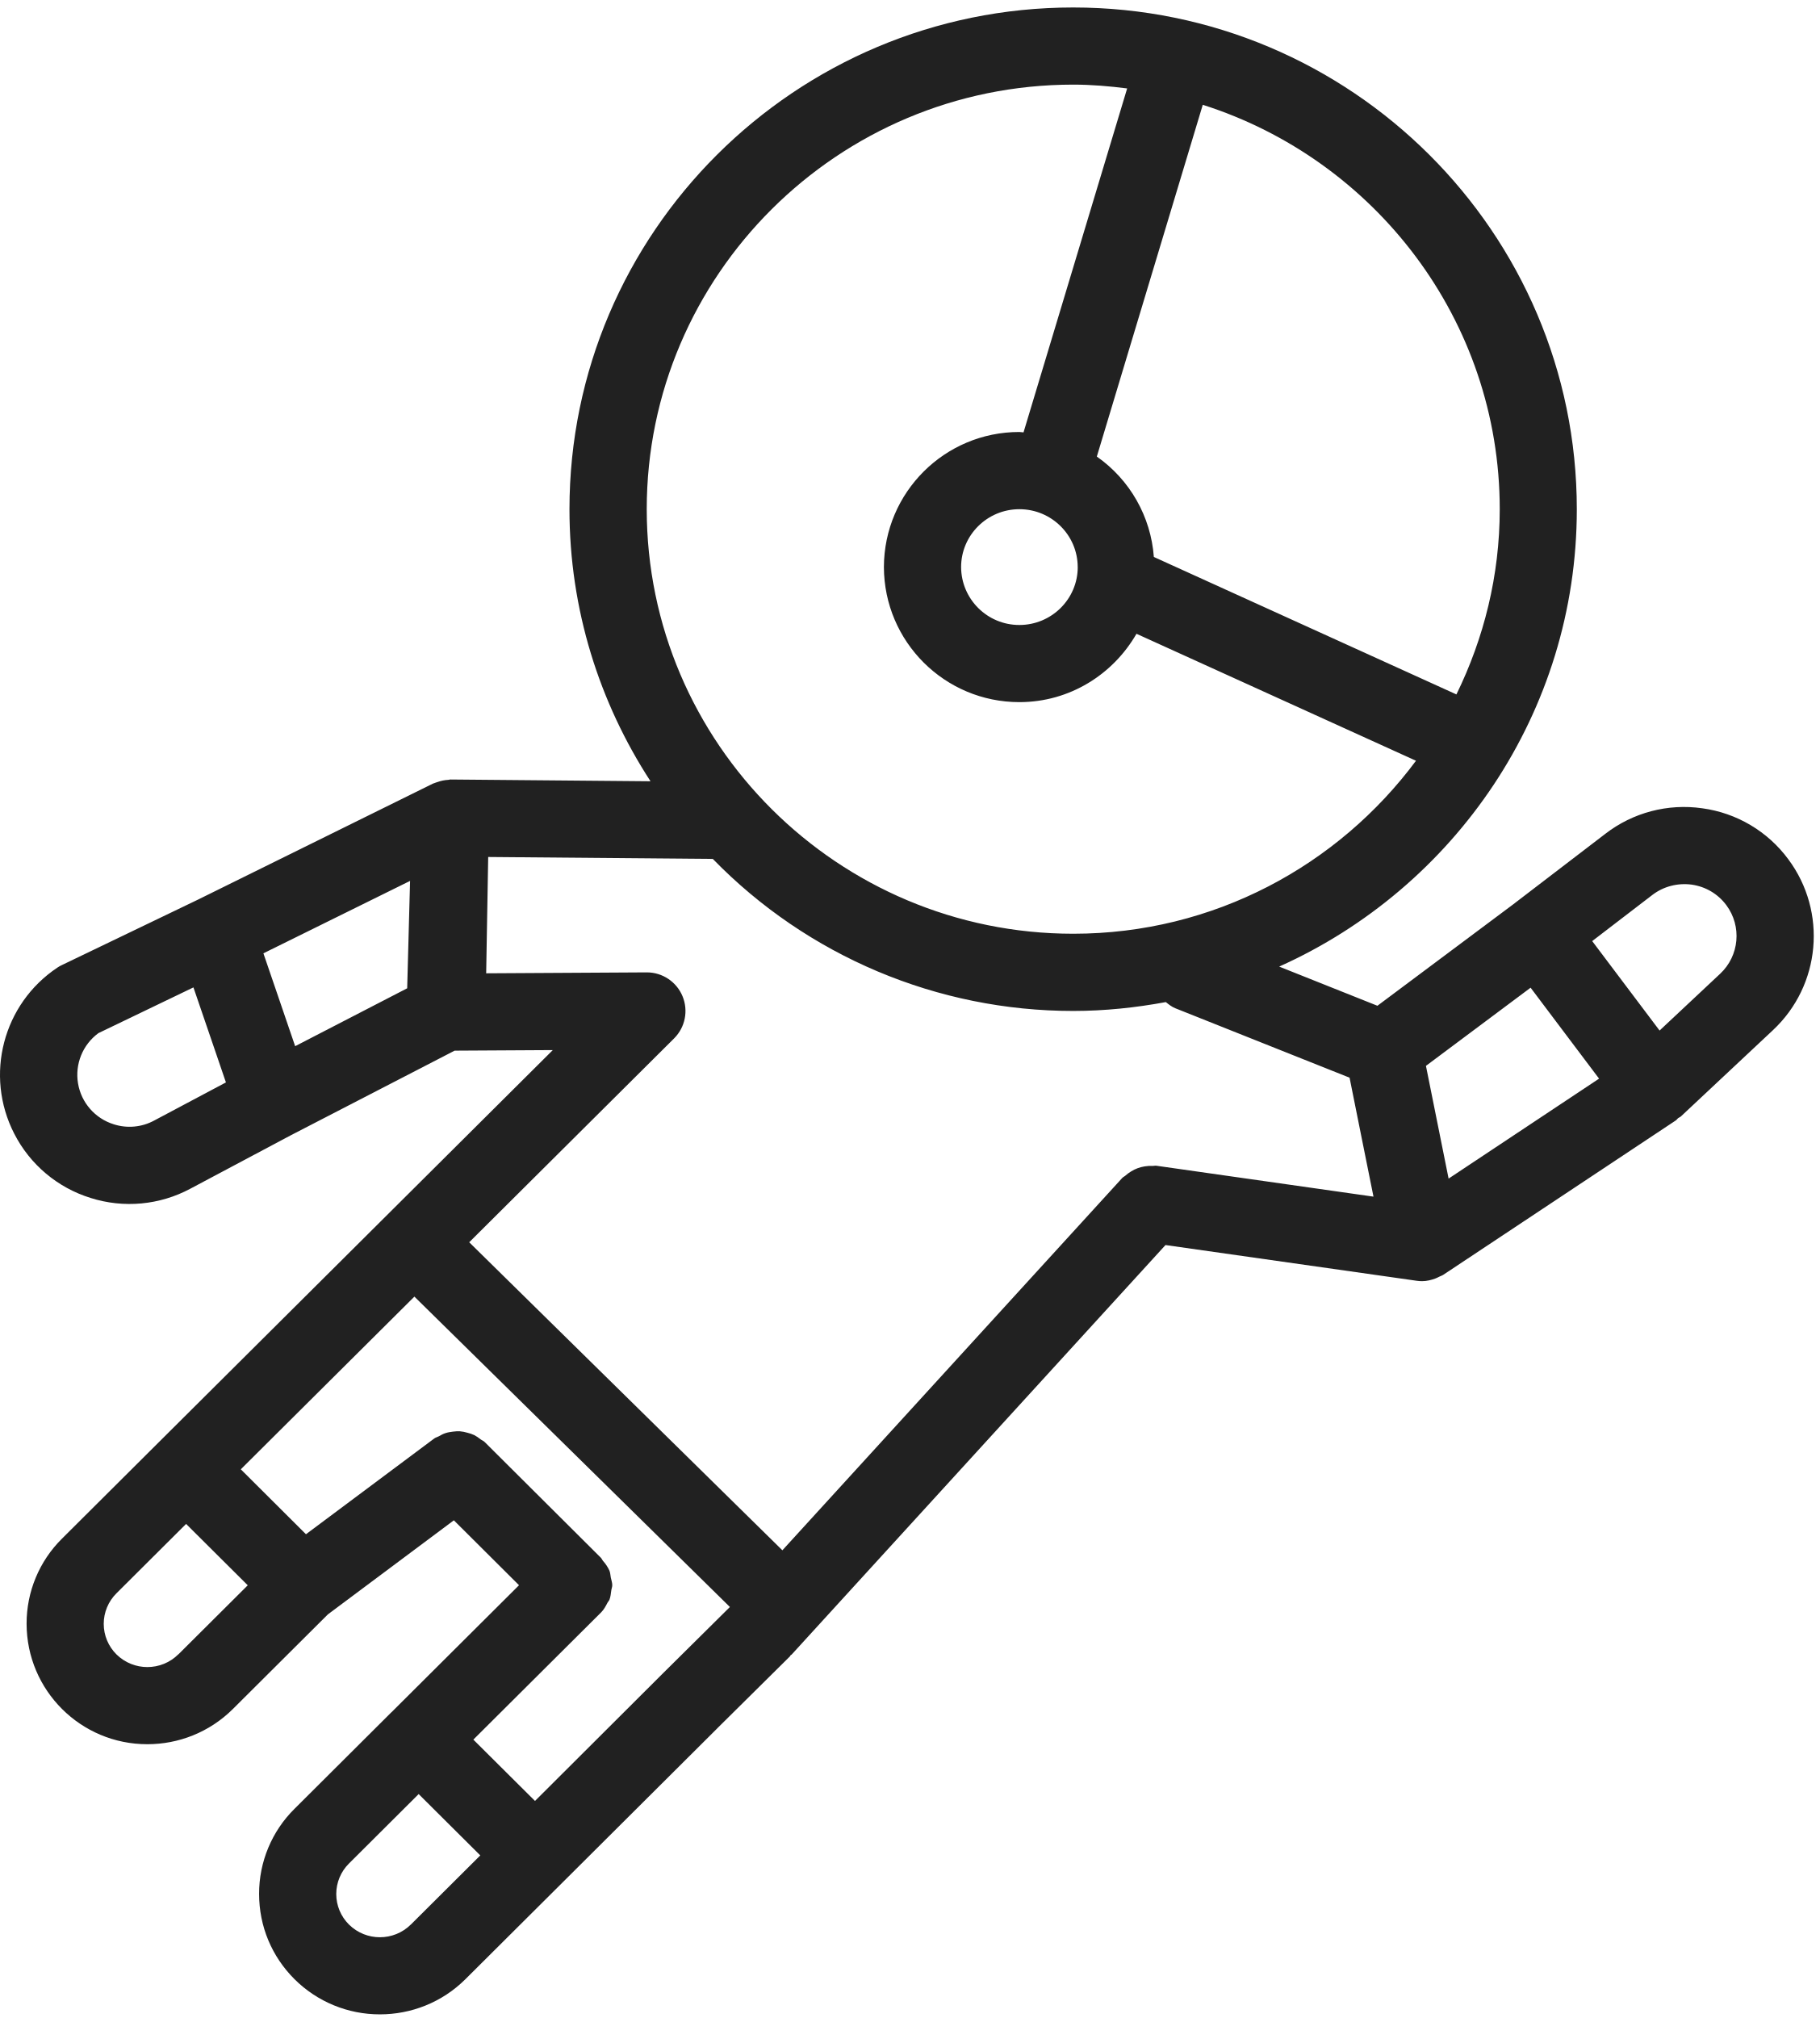
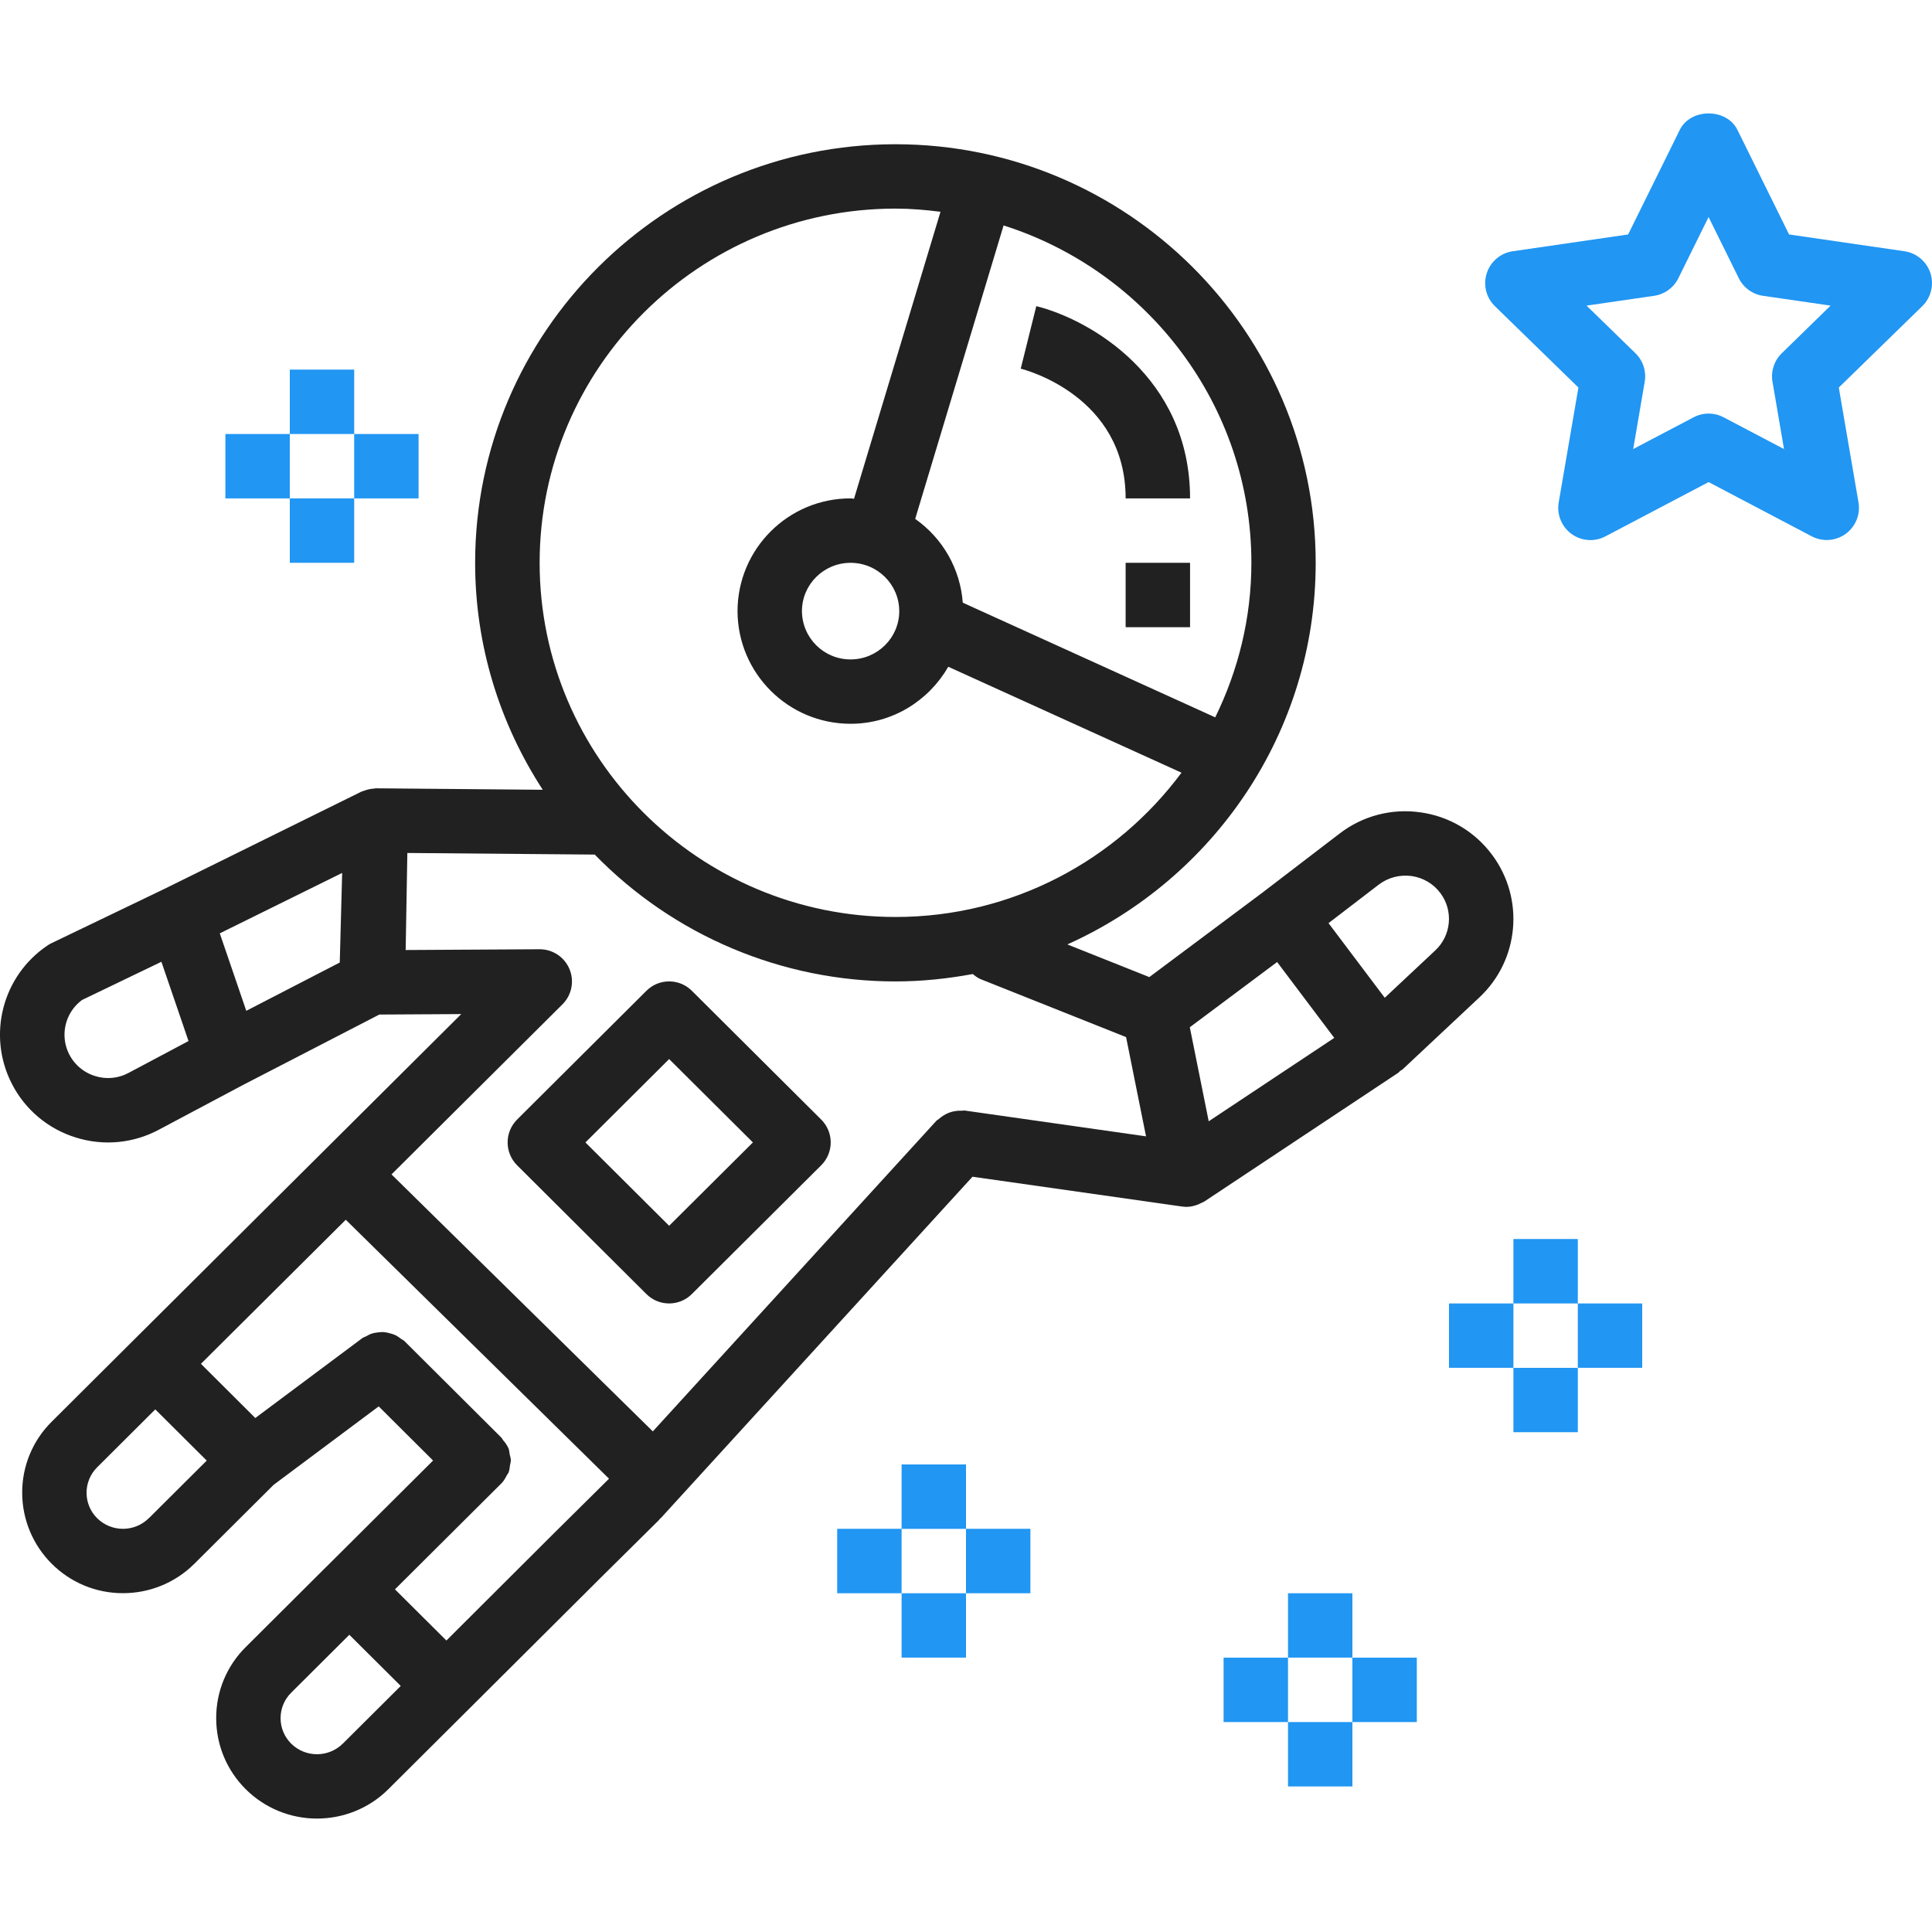
- <svg xmlns="http://www.w3.org/2000/svg" width="55" height="61" fill="none">
-   <path d="M54.064 25.974a3.88 3.88 0 0 0-2.6-1.541 3.886 3.886 0 0 0-2.93.77L45.794 27.3l-.001.002-4.151 3.1-2.97-1.184c5.296-2.376 8.998-7.674 8.998-13.825 0-8.363-6.83-15.167-15.227-15.167S17.216 7.031 17.216 15.394c0 3.031.907 5.85 2.45 8.222l-6.046-.053h-.01c-.019 0-.034.01-.051.01a1.14 1.14 0 0 0-.34.069c-.028.01-.057.016-.084.029-.014.006-.028.007-.042.014l-7.072 3.491c-.001 0-.003 0-.003.002l-4.141 1.991a.915.915 0 0 0-.138.077A3.895 3.895 0 0 0 .43 34.268a3.884 3.884 0 0 0 2.31 1.944 3.891 3.891 0 0 0 3.016-.281l3.036-1.614 4.952-2.558 2.968-.017L4.808 43.588c0 .002-.002.002-.003.003l-2.928 2.916a3.607 3.607 0 0 0-1.073 2.577 3.647 3.647 0 0 0 3.652 3.64c.936 0 1.869-.355 2.582-1.062l2.875-2.863 3.808-2.843 1.97 1.962-3.853 3.837-.004.002-2.928 2.917a3.607 3.607 0 0 0-1.073 2.576c0 .973.38 1.889 1.073 2.579a3.65 3.65 0 0 0 2.58 1.061c.935 0 1.87-.354 2.582-1.061l2.93-2.917 4.686-4.667.002-.003 2.21-2.188-.01-.008c.015-.014.035-.019.049-.034l11.3-12.377 7.593 1.08c.055.008.11.012.165.012.14 0 .277-.034.41-.084.038-.014.071-.033.108-.051.042-.021.086-.033.126-.06l7.029-4.666c.026-.018.04-.046.064-.065.028-.022.063-.031.089-.056l2.78-2.605a3.892 3.892 0 0 0 .465-5.166zM4.66 33.872a1.56 1.56 0 0 1-1.221.113 1.565 1.565 0 0 1-.465-2.755l2.874-1.383.692 2.022.29.85-2.17 1.153zm7.65-3.998-3.387 1.75-.558-1.633-.402-1.174 4.434-2.189-.087 3.246zm33.03-14.482c0 2.009-.48 3.904-1.31 5.599l-9.147-4.155a4.07 4.07 0 0 0-1.724-3.035l3.203-10.633c5.2 1.655 8.978 6.507 8.978 12.224zm-25.788 0c0-7.076 5.784-12.834 12.894-12.834.553 0 1.094.047 1.63.115L30.943 13.07c-.042 0-.081-.012-.125-.012a4.094 4.094 0 0 0-4.096 4.083 4.095 4.095 0 0 0 4.096 4.083c1.52 0 2.832-.838 3.54-2.066l8.45 3.838c-2.352 3.165-6.114 5.229-10.362 5.229-7.11 0-12.894-5.758-12.894-12.834zm13.03 1.75c0 .965-.792 1.75-1.764 1.75a1.759 1.759 0 0 1-1.762-1.75c0-.965.79-1.75 1.762-1.75s1.763.785 1.763 1.75zM5.391 50.007a1.33 1.33 0 0 1-1.87.002 1.3 1.3 0 0 1 0-1.847l2.105-2.097L7.49 47.92l-2.097 2.088zm7.03 8.167a1.33 1.33 0 0 1-1.87.002 1.299 1.299 0 0 1 0-1.847l2.106-2.098.88.876.983.978-2.099 2.09zm7.616-7.588-.003.003-3.86 3.85-.882-.877-.982-.977 3.857-3.84v-.001l.004-.002c.087-.088.142-.193.196-.297.015-.03.044-.056.057-.087.036-.09.042-.187.056-.281.007-.054.03-.104.03-.16 0-.077-.028-.153-.044-.23-.014-.07-.014-.141-.041-.209a1.166 1.166 0 0 0-.2-.301c-.022-.026-.03-.058-.054-.083h-.002s0-.003-.002-.005l-3.515-3.5c-.037-.037-.085-.052-.127-.084a1.122 1.122 0 0 0-.19-.126 1.091 1.091 0 0 0-.204-.07 1.134 1.134 0 0 0-.226-.044 1.142 1.142 0 0 0-.209.01c-.078.01-.151.02-.227.045-.074.023-.139.06-.206.098-.044.024-.093.033-.133.063l-3.88 2.896-1.97-1.963 5.248-5.22 9.538 9.382-2.029 2.01zm14.917-15.349c-.034-.005-.066.008-.1.006a1.148 1.148 0 0 0-.252.015 1.081 1.081 0 0 0-.404.15c-.065.04-.124.081-.181.134-.028.024-.062.036-.088.064L23.653 46.862l-9.468-9.311 6.197-6.165a1.168 1.168 0 0 0-.83-1.993l-4.854.028.061-3.516 6.79.058a15.2 15.2 0 0 0 10.897 4.596c.957 0 1.89-.1 2.799-.268.087.07.174.14.283.185l5.272 2.1.333 1.659.39 1.937-6.569-.935zm8.84.39-.685-3.408 3.164-2.363.828 1.1 1.242 1.649-4.55 3.022zm8.21-6.193-1.832 1.717-2.037-2.704 1.818-1.394c.34-.261.768-.368 1.188-.313.422.06.796.28 1.05.622a1.562 1.562 0 0 1-.187 2.072z" fill="#212121" />
+ <svg xmlns="http://www.w3.org/2000/svg" width="70" height="70" fill="none">
+   <path d="M69.943 9.896a1.168 1.168 0 0 0-.941-.793l-4.18-.608-1.87-3.787c-.391-.798-1.7-.798-2.091 0l-1.87 3.787-4.18.608a1.167 1.167 0 0 0-.648 1.99l3.026 2.948-.714 4.162c-.075.438.105.88.463 1.142.363.263.837.296 1.23.088l3.738-1.966 3.738 1.966a1.168 1.168 0 0 0 1.693-1.23l-.714-4.162 3.025-2.949a1.17 1.17 0 0 0 .295-1.196zM64.556 12.8c-.275.267-.4.655-.335 1.033l.417 2.437-2.188-1.15a1.165 1.165 0 0 0-1.088 0l-2.188 1.15.417-2.437a1.168 1.168 0 0 0-.334-1.033l-1.773-1.727 2.448-.355c.38-.055.708-.294.879-.639l1.094-2.216 1.094 2.216c.17.345.498.584.879.639l2.448.355-1.77 1.727zM57.167 44.892h-2.333v2.334h2.333v-2.334zM57.167 49.56h-2.333v2.332h2.333V49.56zM59.5 47.226h-2.333v2.333H59.5v-2.333zM54.834 47.226H52.5v2.333h2.334v-2.333zM49 57.726h-2.333v2.333H49v-2.333zM49 62.393h-2.333v2.333H49v-2.333zM51.334 60.06H49v2.333h2.334v-2.334zM46.667 60.06h-2.334v2.333h2.334v-2.334zM35 53.06h-2.333v2.333H35v-2.334zM35 57.726h-2.333v2.333H35v-2.333zM37.333 55.392H35v2.334h2.333v-2.334zM32.667 55.392h-2.334v2.334h2.334v-2.334zM12.833 13.392H10.5v2.333h2.333v-2.333zM12.833 18.059H10.5v2.333h2.333V18.06zM15.166 15.725h-2.333v2.334h2.333v-2.334zM10.5 15.725H8.166v2.334H10.5v-2.334z" fill="#2196F3" />
+   <path d="M54.063 30.974a3.88 3.88 0 0 0-2.599-1.541 3.886 3.886 0 0 0-2.93.77L45.794 32.3l-.001.002-4.151 3.1-2.97-1.184c5.296-2.376 8.998-7.674 8.998-13.825 0-8.363-6.83-15.167-15.227-15.167s-15.228 6.804-15.228 15.167c0 3.031.907 5.85 2.45 8.222l-6.046-.053h-.01c-.019 0-.034.01-.051.01a1.14 1.14 0 0 0-.34.069c-.028.01-.057.016-.084.029-.014.006-.028.007-.042.014l-7.072 3.491c-.001 0-.003 0-.003.002l-4.141 1.991a.905.905 0 0 0-.138.077A3.895 3.895 0 0 0 .43 39.268a3.884 3.884 0 0 0 2.31 1.944 3.891 3.891 0 0 0 3.016-.281l3.036-1.614 4.952-2.558 2.968-.017L4.808 48.588c0 .002-.002.002-.003.003l-2.928 2.916a3.607 3.607 0 0 0-1.073 2.577 3.647 3.647 0 0 0 3.652 3.64c.936 0 1.869-.355 2.582-1.062l2.875-2.863 3.808-2.843 1.97 1.962-3.853 3.837-.004.002-2.928 2.917a3.607 3.607 0 0 0-1.073 2.576c0 .973.38 1.889 1.073 2.579a3.65 3.65 0 0 0 2.58 1.061c.935 0 1.87-.354 2.582-1.061l2.93-2.917 4.686-4.667.002-.003 2.21-2.188-.01-.008c.015-.014.035-.019.049-.034l11.3-12.377 7.593 1.08c.055.008.11.012.165.012.14 0 .277-.034.41-.084.038-.014.071-.033.108-.051.042-.021.086-.033.126-.06l7.029-4.666c.026-.018.04-.046.064-.065.028-.022.063-.031.089-.056l2.78-2.605a3.892 3.892 0 0 0 .465-5.166zM4.66 38.872a1.56 1.56 0 0 1-1.221.113 1.565 1.565 0 0 1-.465-2.755l2.874-1.383.692 2.022.29.85-2.17 1.153zm7.65-3.998-3.387 1.75-.558-1.633-.402-1.174 4.434-2.189-.087 3.246zm33.03-14.482c0 2.009-.48 3.904-1.31 5.599l-9.147-4.155a4.07 4.07 0 0 0-1.724-3.035l3.203-10.633c5.2 1.655 8.978 6.507 8.978 12.224zm-25.788 0c0-7.076 5.784-12.834 12.894-12.834.553 0 1.094.047 1.63.115L30.943 18.07c-.042 0-.081-.013-.125-.013a4.094 4.094 0 0 0-4.096 4.084 4.095 4.095 0 0 0 4.096 4.083c1.52 0 2.832-.838 3.54-2.066l8.45 3.838c-2.352 3.165-6.114 5.228-10.362 5.228-7.11 0-12.894-5.757-12.894-12.833zm13.03 1.75c0 .965-.792 1.75-1.764 1.75a1.759 1.759 0 0 1-1.762-1.75c0-.965.79-1.75 1.762-1.75s1.763.785 1.763 1.75zM5.391 55.007a1.33 1.33 0 0 1-1.87.002 1.3 1.3 0 0 1 0-1.847l2.105-2.097L7.49 52.92l-2.097 2.088zm7.03 8.167a1.33 1.33 0 0 1-1.87.002 1.299 1.299 0 0 1 0-1.847l2.106-2.098.88.876.983.978-2.099 2.09zm7.616-7.588-.003.003-3.86 3.85-.882-.877-.982-.977 3.857-3.84v-.001l.004-.002c.087-.088.142-.193.196-.297.015-.03.044-.056.057-.087.036-.09.042-.187.056-.281.007-.054.03-.104.03-.16 0-.077-.028-.153-.044-.23-.014-.07-.014-.141-.041-.209a1.166 1.166 0 0 0-.2-.301c-.022-.026-.03-.058-.054-.083h-.002s0-.003-.002-.005l-3.515-3.5c-.037-.037-.085-.052-.127-.084a1.122 1.122 0 0 0-.19-.126 1.091 1.091 0 0 0-.204-.07 1.134 1.134 0 0 0-.226-.044 1.142 1.142 0 0 0-.209.01c-.078.01-.151.02-.227.045-.074.023-.139.06-.206.098-.044.024-.093.033-.133.063l-3.88 2.896-1.97-1.963 5.248-5.22 9.538 9.382-2.029 2.01zm14.917-15.349c-.034-.005-.066.008-.1.006a1.148 1.148 0 0 0-.252.015 1.081 1.081 0 0 0-.404.15c-.065.04-.124.081-.181.134-.028.024-.062.036-.088.064L23.653 51.862l-9.468-9.311 6.197-6.165a1.168 1.168 0 0 0-.83-1.993l-4.854.028.061-3.516 6.79.058a15.2 15.2 0 0 0 10.897 4.596c.957 0 1.89-.1 2.799-.268.087.07.174.14.283.185l5.272 2.1.333 1.659.39 1.937-6.569-.935zm8.84.39-.685-3.408 3.164-2.363.828 1.1 1.242 1.649-4.55 3.022zm8.21-6.193-1.832 1.717-2.037-2.704 1.818-1.394c.34-.261.768-.368 1.188-.313.422.06.796.28 1.05.622a1.562 1.562 0 0 1-.187 2.072z" fill="#212121" />
+   <path d="m29.755 40.565-4.688-4.667a1.166 1.166 0 0 0-1.646 0l-4.687 4.667a1.172 1.172 0 0 0 0 1.654l4.686 4.667a1.166 1.166 0 0 0 1.647 0l4.688-4.667a1.167 1.167 0 0 0 0-1.654zm-5.51 3.848-3.034-3.02 3.033-3.021 3.035 3.02-3.035 3.02zM37.547 11.092l-.564 2.266c.156.039 3.801.988 3.801 4.7h2.334c0-4.412-3.644-6.486-5.571-6.966zM43.118 20.392h-2.334v2.333h2.334v-2.333z" fill="#212121" />
</svg>
